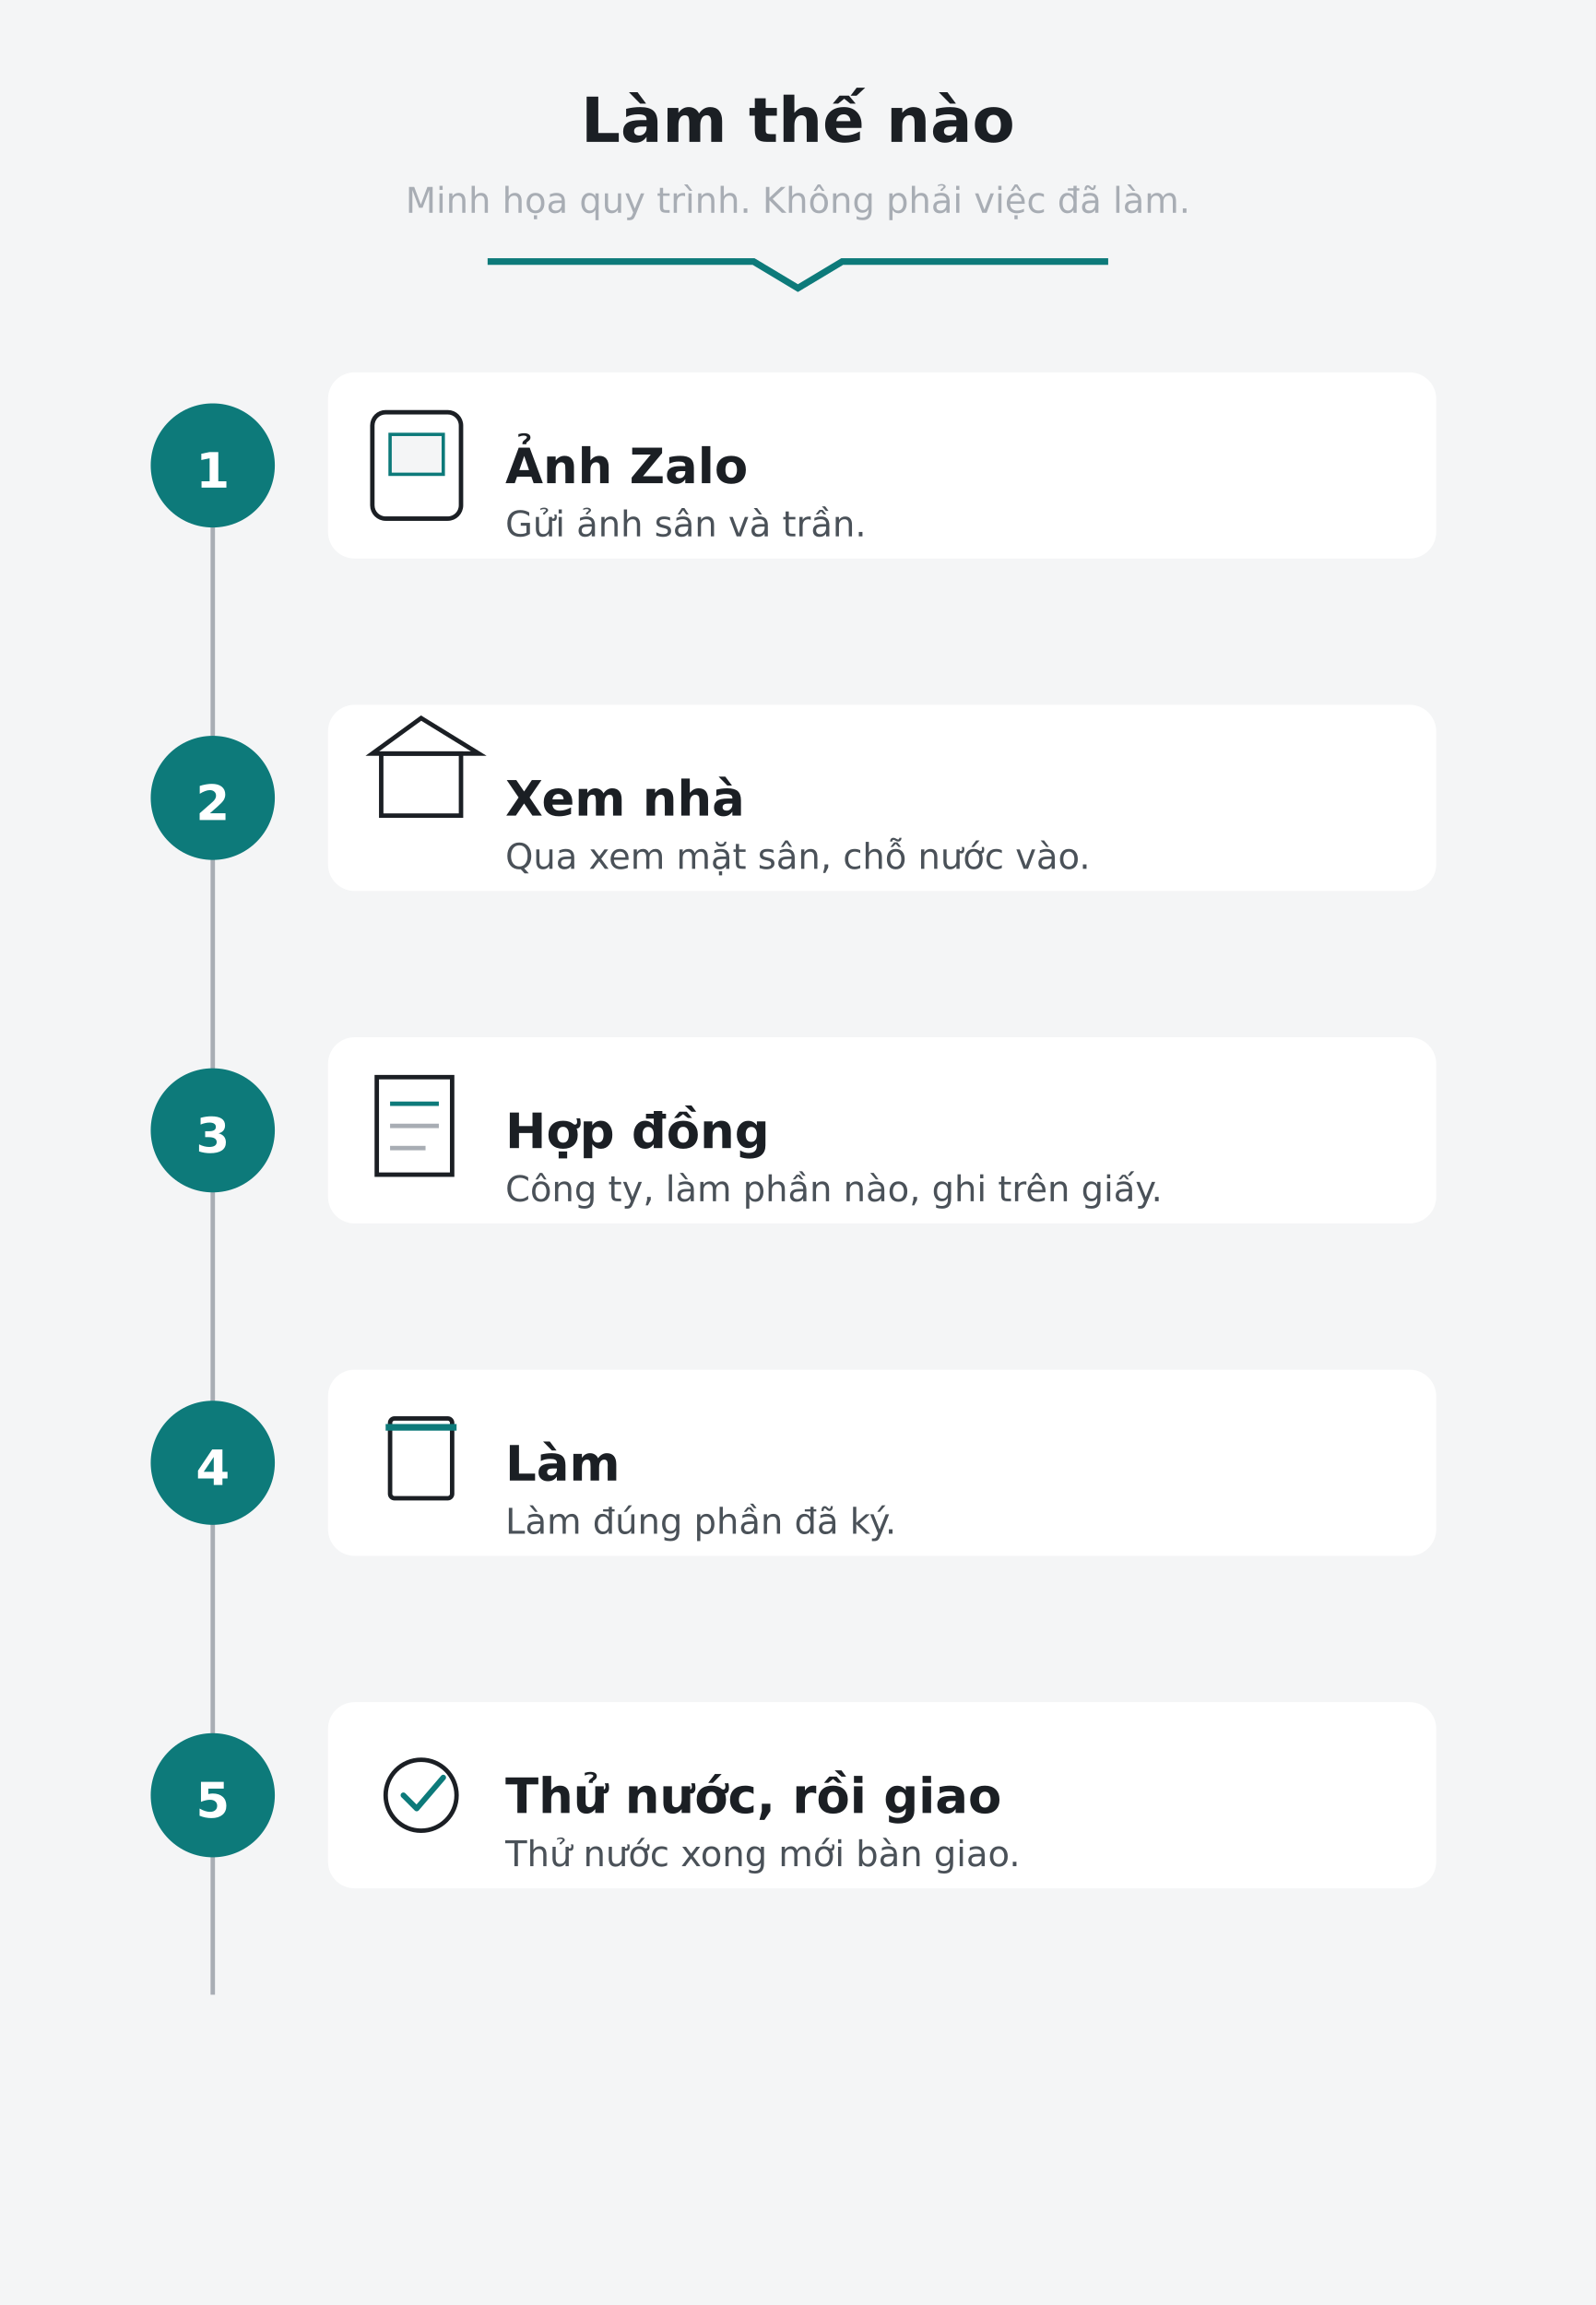
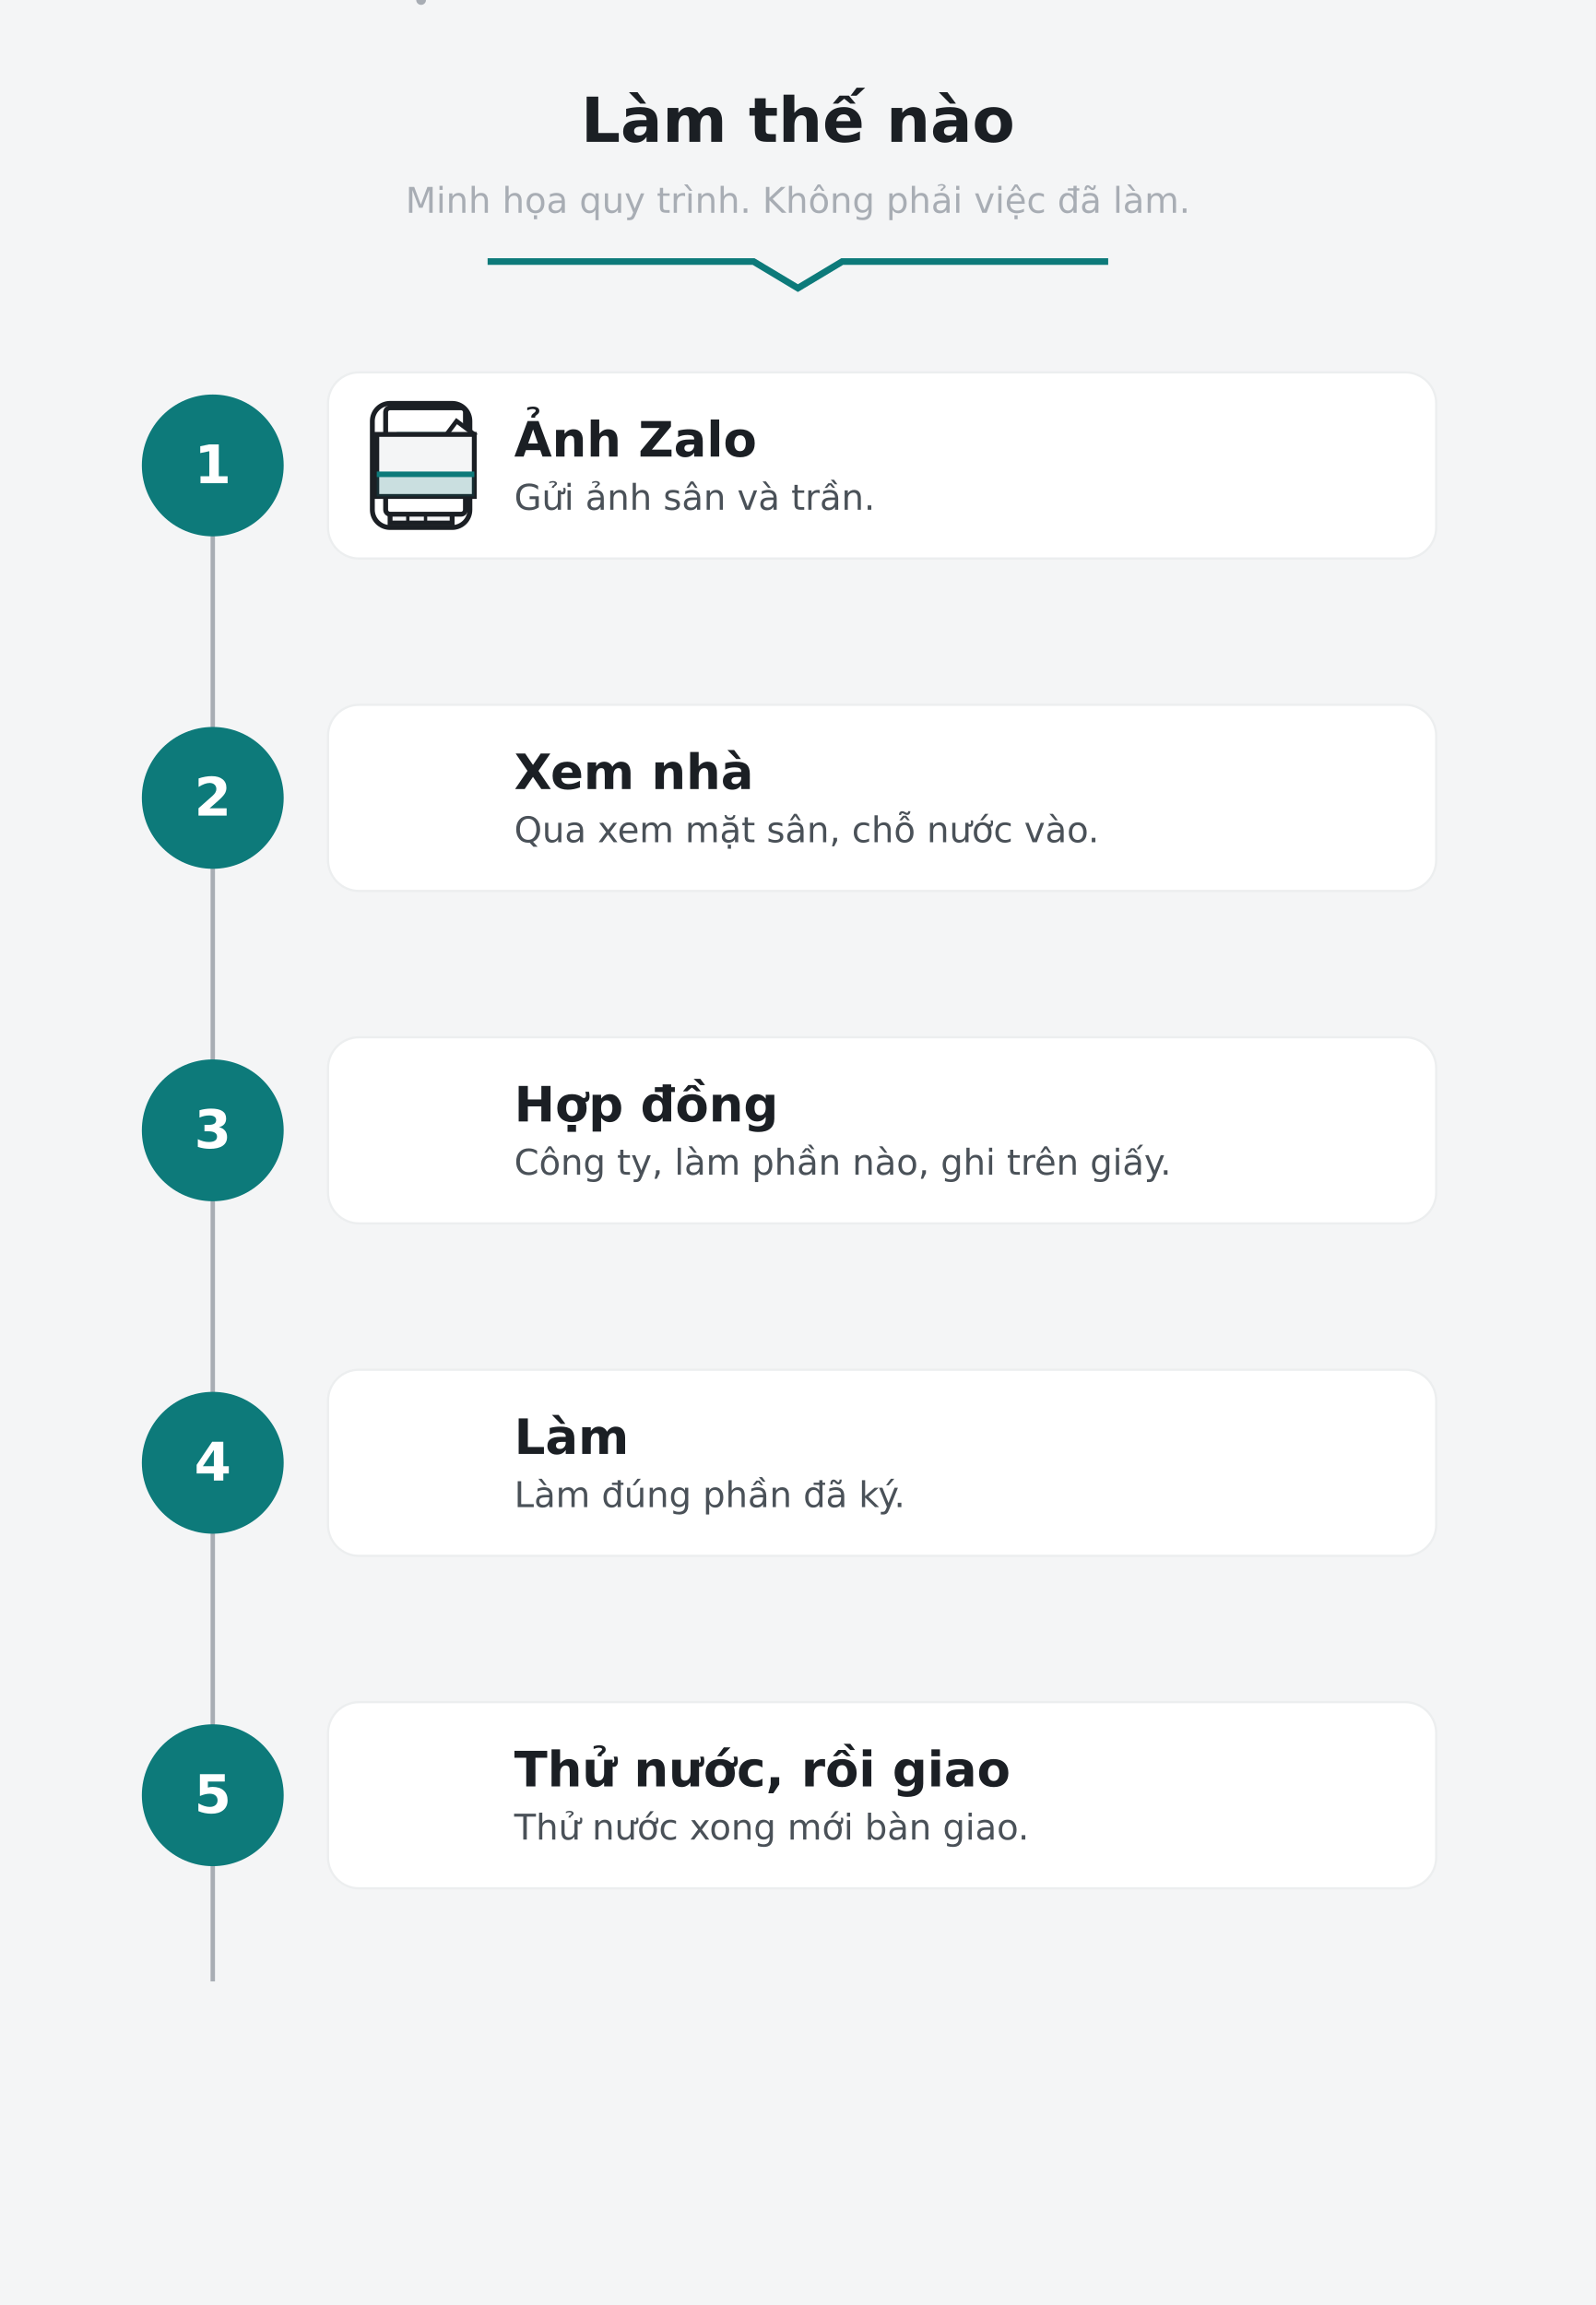
- <svg xmlns="http://www.w3.org/2000/svg" width="720" height="1040" viewBox="0 0 720 1040" role="img" aria-label="Minh họa quy trình chống thấm. Không phải việc đã làm.">
+ <svg xmlns="http://www.w3.org/2000/svg" width="720" height="1040" viewBox="0 0 720 1040" role="img" aria-label="Minh họa quy trình chống thấm sân thượng. Không phải việc đã làm.">
  <rect width="720" height="1040" fill="#F4F5F6" />
  <text x="360" y="64" text-anchor="middle" font-family="DejaVu Sans, Liberation Sans, sans-serif" font-size="28" font-weight="700" fill="#1B1F24">Làm thế nào</text>
  <text x="360" y="96" text-anchor="middle" font-family="DejaVu Sans, Liberation Sans, sans-serif" font-size="16" fill="#A8ADB4">Minh họa quy trình. Không phải việc đã làm.</text>
-   <path d="M220 118 H340 L360 130 L380 118 H500" fill="none" stroke="#0D7A7A" stroke-width="3" stroke-linejoin="miter" />
+   <path d="M220 118 H340 L360 130 L380 118 H500" fill="none" stroke="#0D7A7A" stroke-width="3" />
  <g font-family="DejaVu Sans, Liberation Sans, sans-serif">
-     <line x1="96" y1="210" x2="96" y2="900" stroke="#A8ADB4" stroke-width="2" />
-     <circle cx="96" cy="210" r="28" fill="#0D7A7A" />
-     <text x="96" y="220" text-anchor="middle" font-size="22" font-weight="700" fill="#FFFFFF">1</text>
-     <rect x="148" y="168" width="500" height="84" rx="12" fill="#FFFFFF" />
-     <rect x="168" y="186" width="40" height="48" rx="6" fill="none" stroke="#1B1F24" stroke-width="2" />
-     <rect x="176" y="196" width="24" height="18" fill="#F4F5F6" stroke="#0D7A7A" stroke-width="1.5" />
-     <text x="228" y="218" font-size="22" font-weight="700" fill="#1B1F24">Ảnh Zalo</text>
-     <text x="228" y="242" font-size="16" fill="#4A5158">Gửi ảnh sân và trần.</text>
-     <circle cx="96" cy="360" r="28" fill="#0D7A7A" />
-     <text x="96" y="370" text-anchor="middle" font-size="22" font-weight="700" fill="#FFFFFF">2</text>
-     <rect x="148" y="318" width="500" height="84" rx="12" fill="#FFFFFF" />
-     <rect x="172" y="340" width="36" height="28" fill="none" stroke="#1B1F24" stroke-width="2" />
-     <polygon points="168,340 190,324 216,340" fill="none" stroke="#1B1F24" stroke-width="2" />
-     <text x="228" y="368" font-size="22" font-weight="700" fill="#1B1F24">Xem nhà</text>
-     <text x="228" y="392" font-size="16" fill="#4A5158">Qua xem mặt sân, chỗ nước vào.</text>
-     <circle cx="96" cy="510" r="28" fill="#0D7A7A" />
-     <text x="96" y="520" text-anchor="middle" font-size="22" font-weight="700" fill="#FFFFFF">3</text>
-     <rect x="148" y="468" width="500" height="84" rx="12" fill="#FFFFFF" />
-     <rect x="170" y="486" width="34" height="44" fill="none" stroke="#1B1F24" stroke-width="2" />
-     <line x1="176" y1="498" x2="198" y2="498" stroke="#0D7A7A" stroke-width="2" />
-     <line x1="176" y1="508" x2="198" y2="508" stroke="#A8ADB4" stroke-width="2" />
-     <line x1="176" y1="518" x2="192" y2="518" stroke="#A8ADB4" stroke-width="2" />
-     <text x="228" y="518" font-size="22" font-weight="700" fill="#1B1F24">Hợp đồng</text>
-     <text x="228" y="542" font-size="16" fill="#4A5158">Công ty, làm phần nào, ghi trên giấy.</text>
-     <circle cx="96" cy="660" r="28" fill="#0D7A7A" />
-     <text x="96" y="670" text-anchor="middle" font-size="22" font-weight="700" fill="#FFFFFF">4</text>
-     <rect x="148" y="618" width="500" height="84" rx="12" fill="#FFFFFF" />
-     <rect x="176" y="640" width="28" height="36" rx="2" fill="none" stroke="#1B1F24" stroke-width="2" />
-     <path d="M174 644 h32" stroke="#0D7A7A" stroke-width="3" />
-     <text x="228" y="668" font-size="22" font-weight="700" fill="#1B1F24">Làm</text>
-     <text x="228" y="692" font-size="16" fill="#4A5158">Làm đúng phần đã ký.</text>
-     <circle cx="96" cy="810" r="28" fill="#0D7A7A" />
-     <text x="96" y="820" text-anchor="middle" font-size="22" font-weight="700" fill="#FFFFFF">5</text>
-     <rect x="148" y="768" width="500" height="84" rx="12" fill="#FFFFFF" />
-     <circle cx="190" cy="810" r="16" fill="none" stroke="#1B1F24" stroke-width="2" />
-     <path d="M182 810 l6 6 l12 -14" fill="none" stroke="#0D7A7A" stroke-width="2.5" stroke-linecap="round" stroke-linejoin="round" />
-     <text x="228" y="818" font-size="22" font-weight="700" fill="#1B1F24">Thử nước, rồi giao</text>
-     <text x="228" y="842" font-size="16" fill="#4A5158">Thử nước xong mới bàn giao.</text>
+     <line x1="96" y1="210" x2="96" y2="894" stroke="#A8ADB4" stroke-width="2" />
+     <circle cx="96" cy="210" r="32" fill="#0D7A7A" />
+     <text x="96" y="218" text-anchor="middle" font-size="24" font-weight="700" fill="#FFFFFF">1</text>
+     <rect x="148" y="168" width="500" height="84" rx="14" fill="#FFFFFF" stroke="#ECEEEF" />
+     <g>
+       <rect x="168" y="182" width="44" height="56" rx="8" fill="none" stroke="#1B1F24" stroke-width="2.2" />
+       <rect x="176" y="192" width="28" height="20" fill="#F4F5F6" stroke="#1B1F24" stroke-width="1.6" />
+       <path d="M180 206 h8" stroke="#0D7A7A" stroke-width="2" />
+       <circle cx="190" y="226" r="2.2" fill="#A8ADB4" />
+     </g>
+     <text x="232" y="206" font-size="22" font-weight="700" fill="#1B1F24">Ảnh Zalo</text>
+     <text x="232" y="230" font-size="16" fill="#4A5158">Gửi ảnh sân và trần.</text>
+     <circle cx="96" cy="360" r="32" fill="#0D7A7A" />
+     <text x="96" y="368" text-anchor="middle" font-size="24" font-weight="700" fill="#FFFFFF">2</text>
+     <rect x="148" y="318" width="500" height="84" rx="14" fill="#FFFFFF" stroke="#ECEEEF" />
+     <g>
+       <rect x="176" y="196" width="28" height="40" fill="#F4F5F6" stroke="#1B1F24" stroke-width="2.2" />
+       <rect x="182" y="202" width="8" height="10" fill="none" stroke="#1B1F24" stroke-width="1.5" />
+       <rect x="194" y="202" width="4" height="10" fill="none" stroke="#1B1F24" stroke-width="1.5" />
+       <rect x="184" y="218" width="8" height="18" fill="none" stroke="#1B1F24" stroke-width="1.5" />
+       <path d="M176 196 h28" stroke="#0D7A7A" stroke-width="2.5" />
+     </g>
+     <text x="232" y="356" font-size="22" font-weight="700" fill="#1B1F24">Xem nhà</text>
+     <text x="232" y="380" font-size="16" fill="#4A5158">Qua xem mặt sân, chỗ nước vào.</text>
+     <circle cx="96" cy="510" r="32" fill="#0D7A7A" />
+     <text x="96" y="518" text-anchor="middle" font-size="24" font-weight="700" fill="#FFFFFF">3</text>
+     <rect x="148" y="468" width="500" height="84" rx="14" fill="#FFFFFF" stroke="#ECEEEF" />
+     <g>
+       <rect x="174" y="184" width="36" height="48" rx="2" fill="#FFFFFF" stroke="#1B1F24" stroke-width="2.2" />
+       <path d="M180 196 H204 L210 202 H204 H180 Z" fill="none" stroke="#0D7A7A" stroke-width="2" />
+       <line x1="182" y1="212" x2="204" y2="212" stroke="#A8ADB4" stroke-width="2" />
+       <line x1="182" y1="220" x2="198" y2="220" stroke="#A8ADB4" stroke-width="2" />
+     </g>
+     <text x="232" y="506" font-size="22" font-weight="700" fill="#1B1F24">Hợp đồng</text>
+     <text x="232" y="530" font-size="16" fill="#4A5158">Công ty, làm phần nào, ghi trên giấy.</text>
+     <circle cx="96" cy="660" r="32" fill="#0D7A7A" />
+     <text x="96" y="668" text-anchor="middle" font-size="24" font-weight="700" fill="#FFFFFF">4</text>
+     <rect x="148" y="618" width="500" height="84" rx="14" fill="#FFFFFF" stroke="#ECEEEF" />
+     <g>
+       <rect x="170" y="214" width="40" height="10" fill="#F4F5F6" stroke="#1B1F24" stroke-width="1.8" />
+       <path d="M174 218 H206" stroke="#0D7A7A" stroke-width="2.5" />
+       <path d="M188 214 L206 190 L214 196 L196 218 Z" fill="#FFFFFF" stroke="#1B1F24" stroke-width="2" />
+     </g>
+     <text x="232" y="656" font-size="22" font-weight="700" fill="#1B1F24">Làm</text>
+     <text x="232" y="680" font-size="16" fill="#4A5158">Làm đúng phần đã ký.</text>
+     <circle cx="96" cy="810" r="32" fill="#0D7A7A" />
+     <text x="96" y="818" text-anchor="middle" font-size="24" font-weight="700" fill="#FFFFFF">5</text>
+     <rect x="148" y="768" width="500" height="84" rx="14" fill="#FFFFFF" stroke="#ECEEEF" />
+     <g>
+       <rect x="170" y="196" width="44" height="28" fill="#F4F5F6" stroke="#1B1F24" stroke-width="2.2" />
+       <path d="M170 214 H214" stroke="#0D7A7A" stroke-width="2.5" />
+       <rect x="170" y="214" width="44" height="10" fill="#0D7A7A" fill-opacity="0.18" />
+     </g>
+     <text x="232" y="806" font-size="22" font-weight="700" fill="#1B1F24">Thử nước, rồi giao</text>
+     <text x="232" y="830" font-size="16" fill="#4A5158">Thử nước xong mới bàn giao.</text>
  </g>
</svg>
